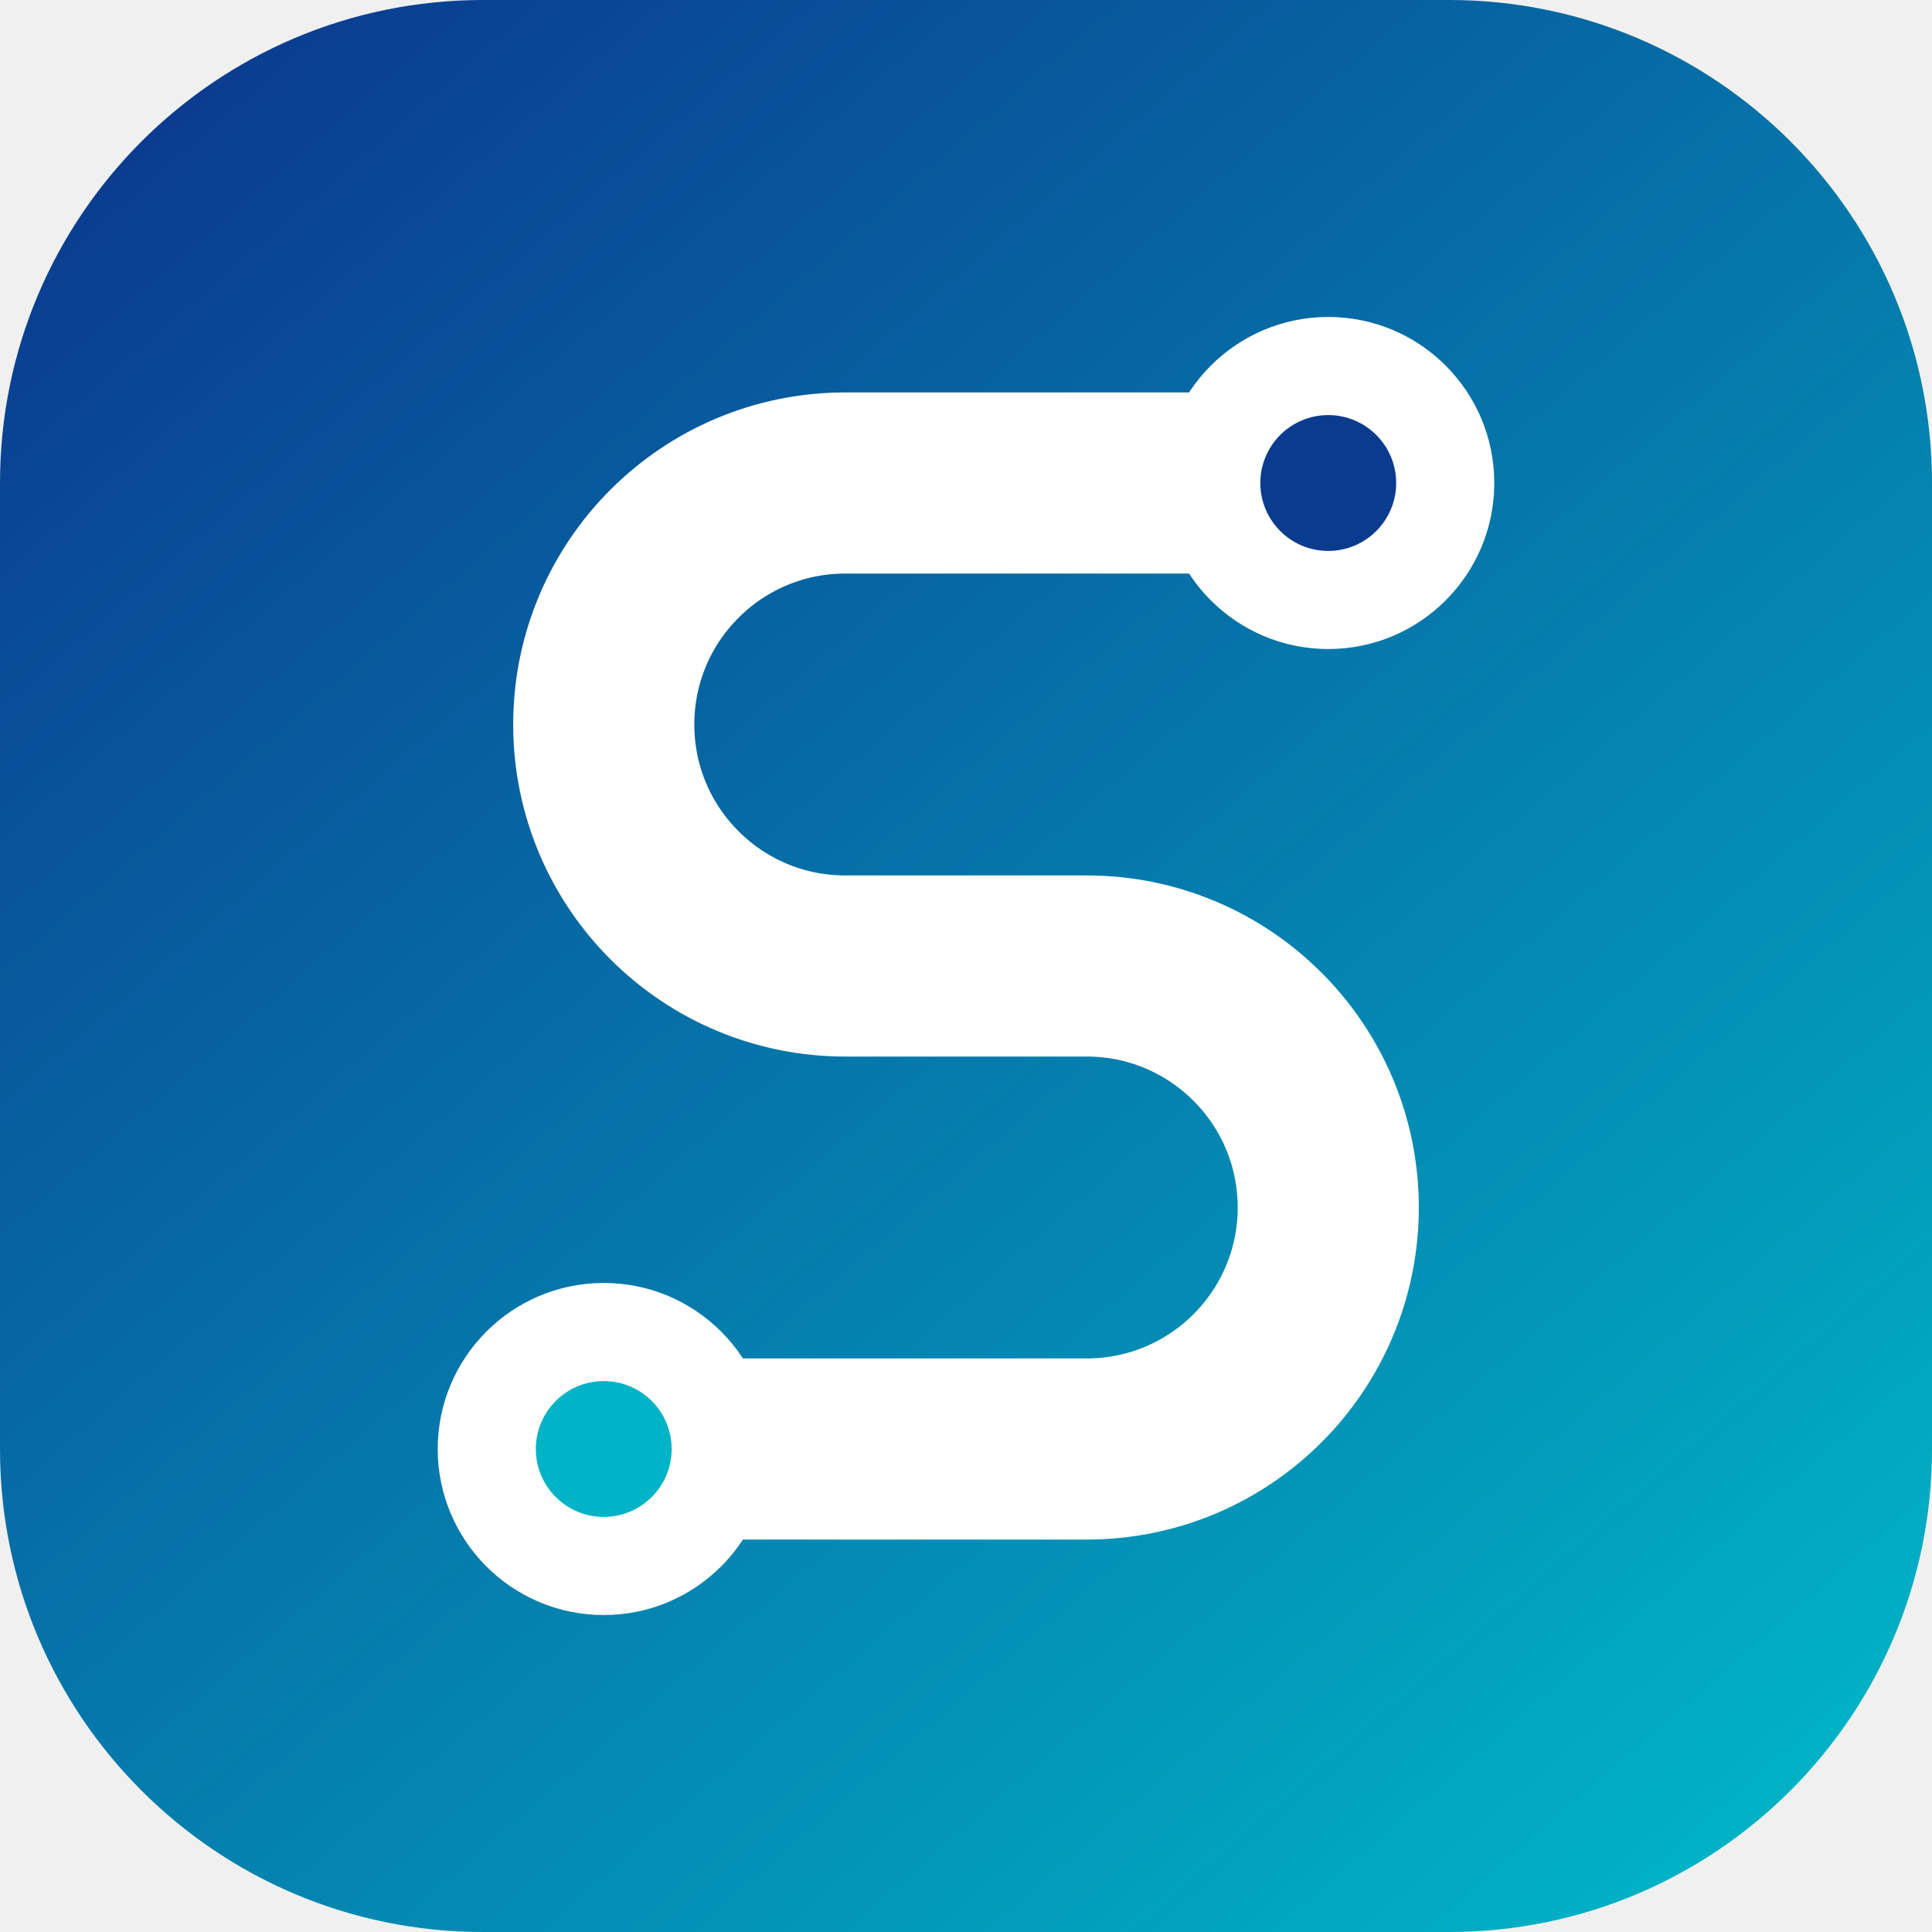
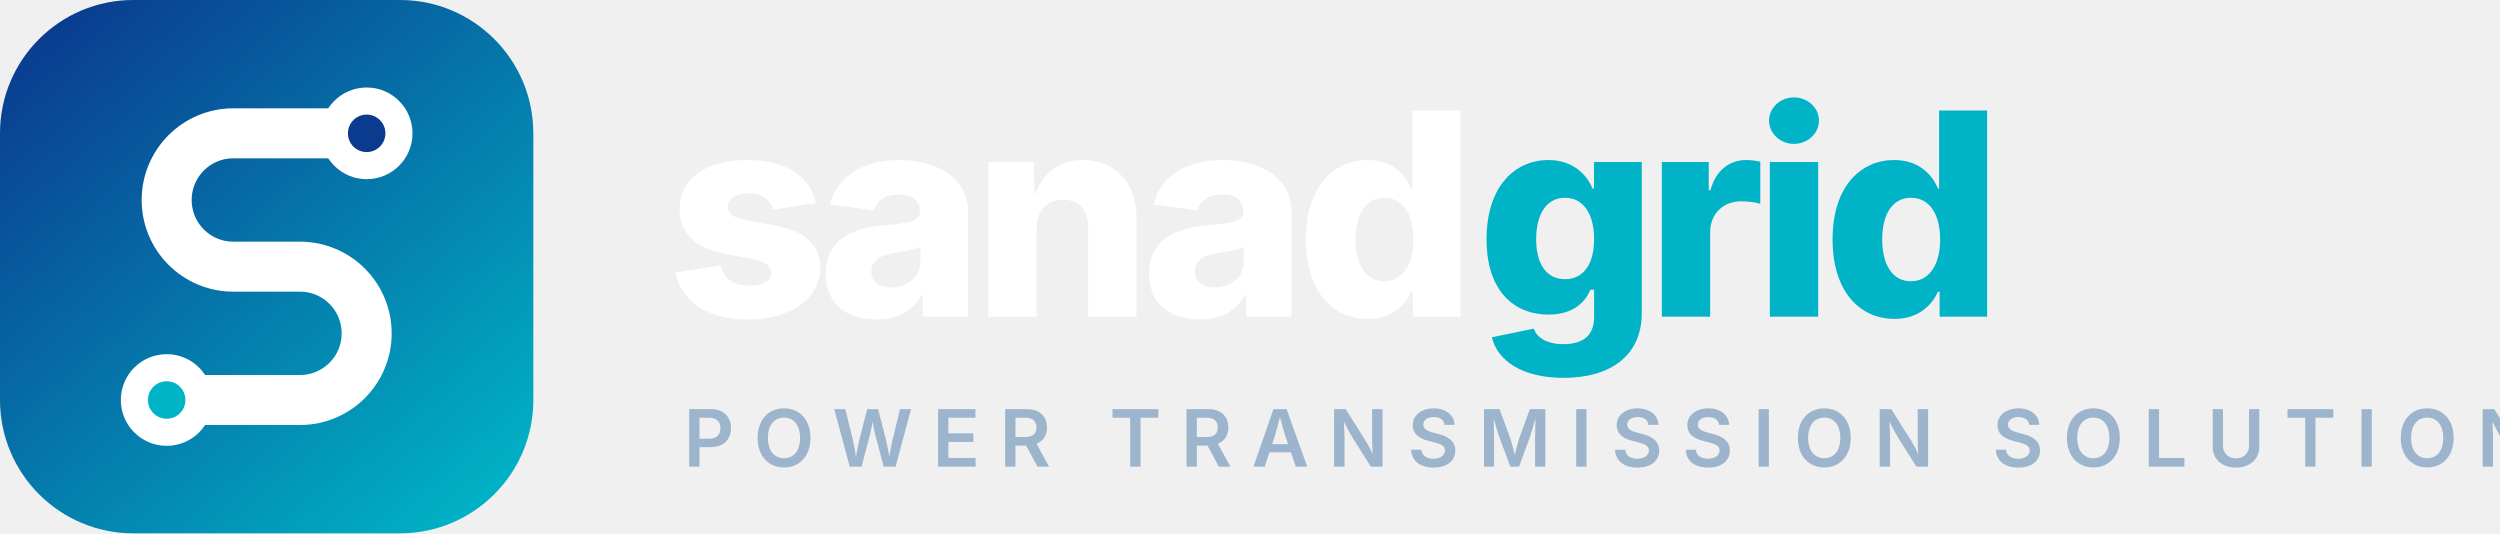
- <svg xmlns="http://www.w3.org/2000/svg" viewBox="0 0 64 64">
+ <svg xmlns="http://www.w3.org/2000/svg" viewBox="0 0 300 64" role="img" aria-label="SanadGrid">
  <defs>
    <linearGradient id="g" x1="6" y1="2" x2="58" y2="62" gradientUnits="userSpaceOnUse">
      <stop stop-color="#0A3B8F" />
      <stop offset="1" stop-color="#00B3C6" />
    </linearGradient>
  </defs>
  <rect width="64" height="64" rx="16" fill="url(#g)" />
  <path d="M44 16H28a8 8 0 0 0 0 16h8a8 8 0 0 1 0 16H20" fill="none" stroke="#fff" stroke-width="6" stroke-linecap="round" stroke-linejoin="round" />
  <circle cx="44" cy="16" r="5.5" fill="#fff" />
  <circle cx="44" cy="16" r="2.25" fill="#0A3B8F" />
  <circle cx="20" cy="48" r="5.5" fill="#fff" />
  <circle cx="20" cy="48" r="2.25" fill="#00B3C6" />
+   <text x="80" y="38" font-family="Inter, 'Segoe UI', Arial, sans-serif" font-size="34" font-weight="800" letter-spacing="-1.4" fill="#FFFFFF">sanad<tspan fill="#00B3C6">grid</tspan>
+   </text>
+   <text x="82" y="56" font-family="Inter, 'Segoe UI', Arial, sans-serif" font-size="9.5" font-weight="600" letter-spacing="2.3" fill="#9DB5CC">POWER TRANSMISSION SOLUTIONS</text>
</svg>
